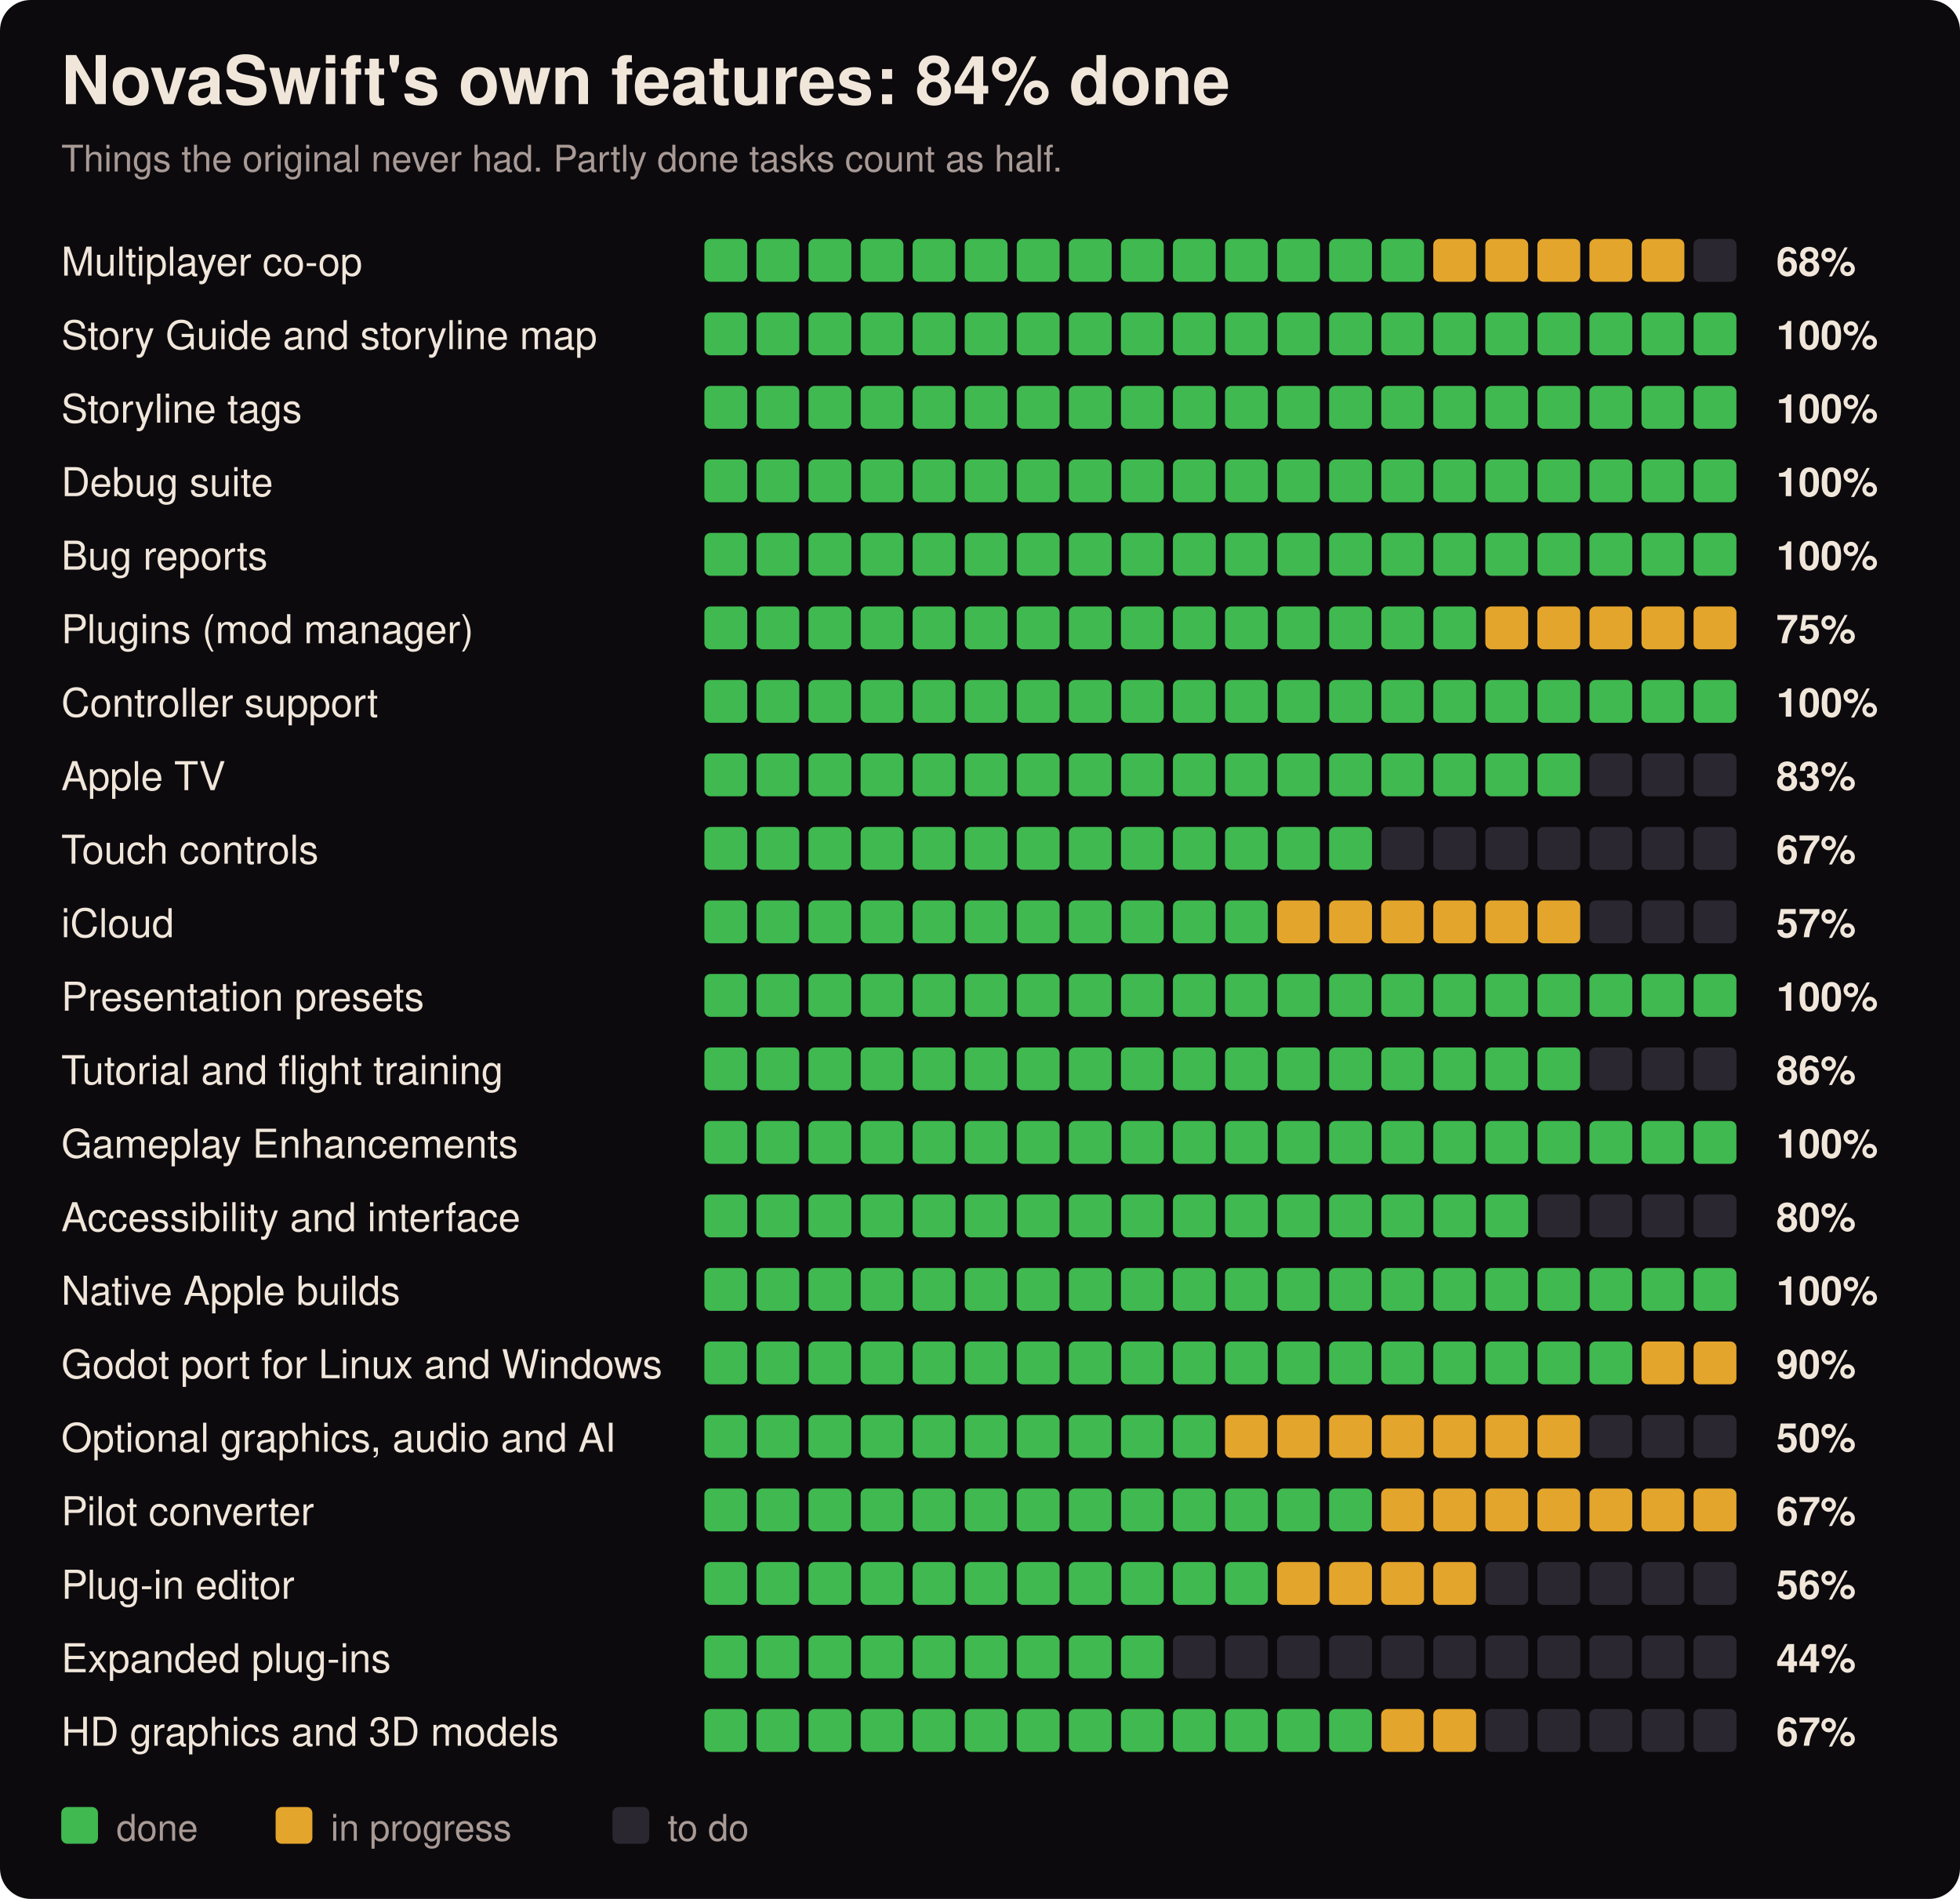
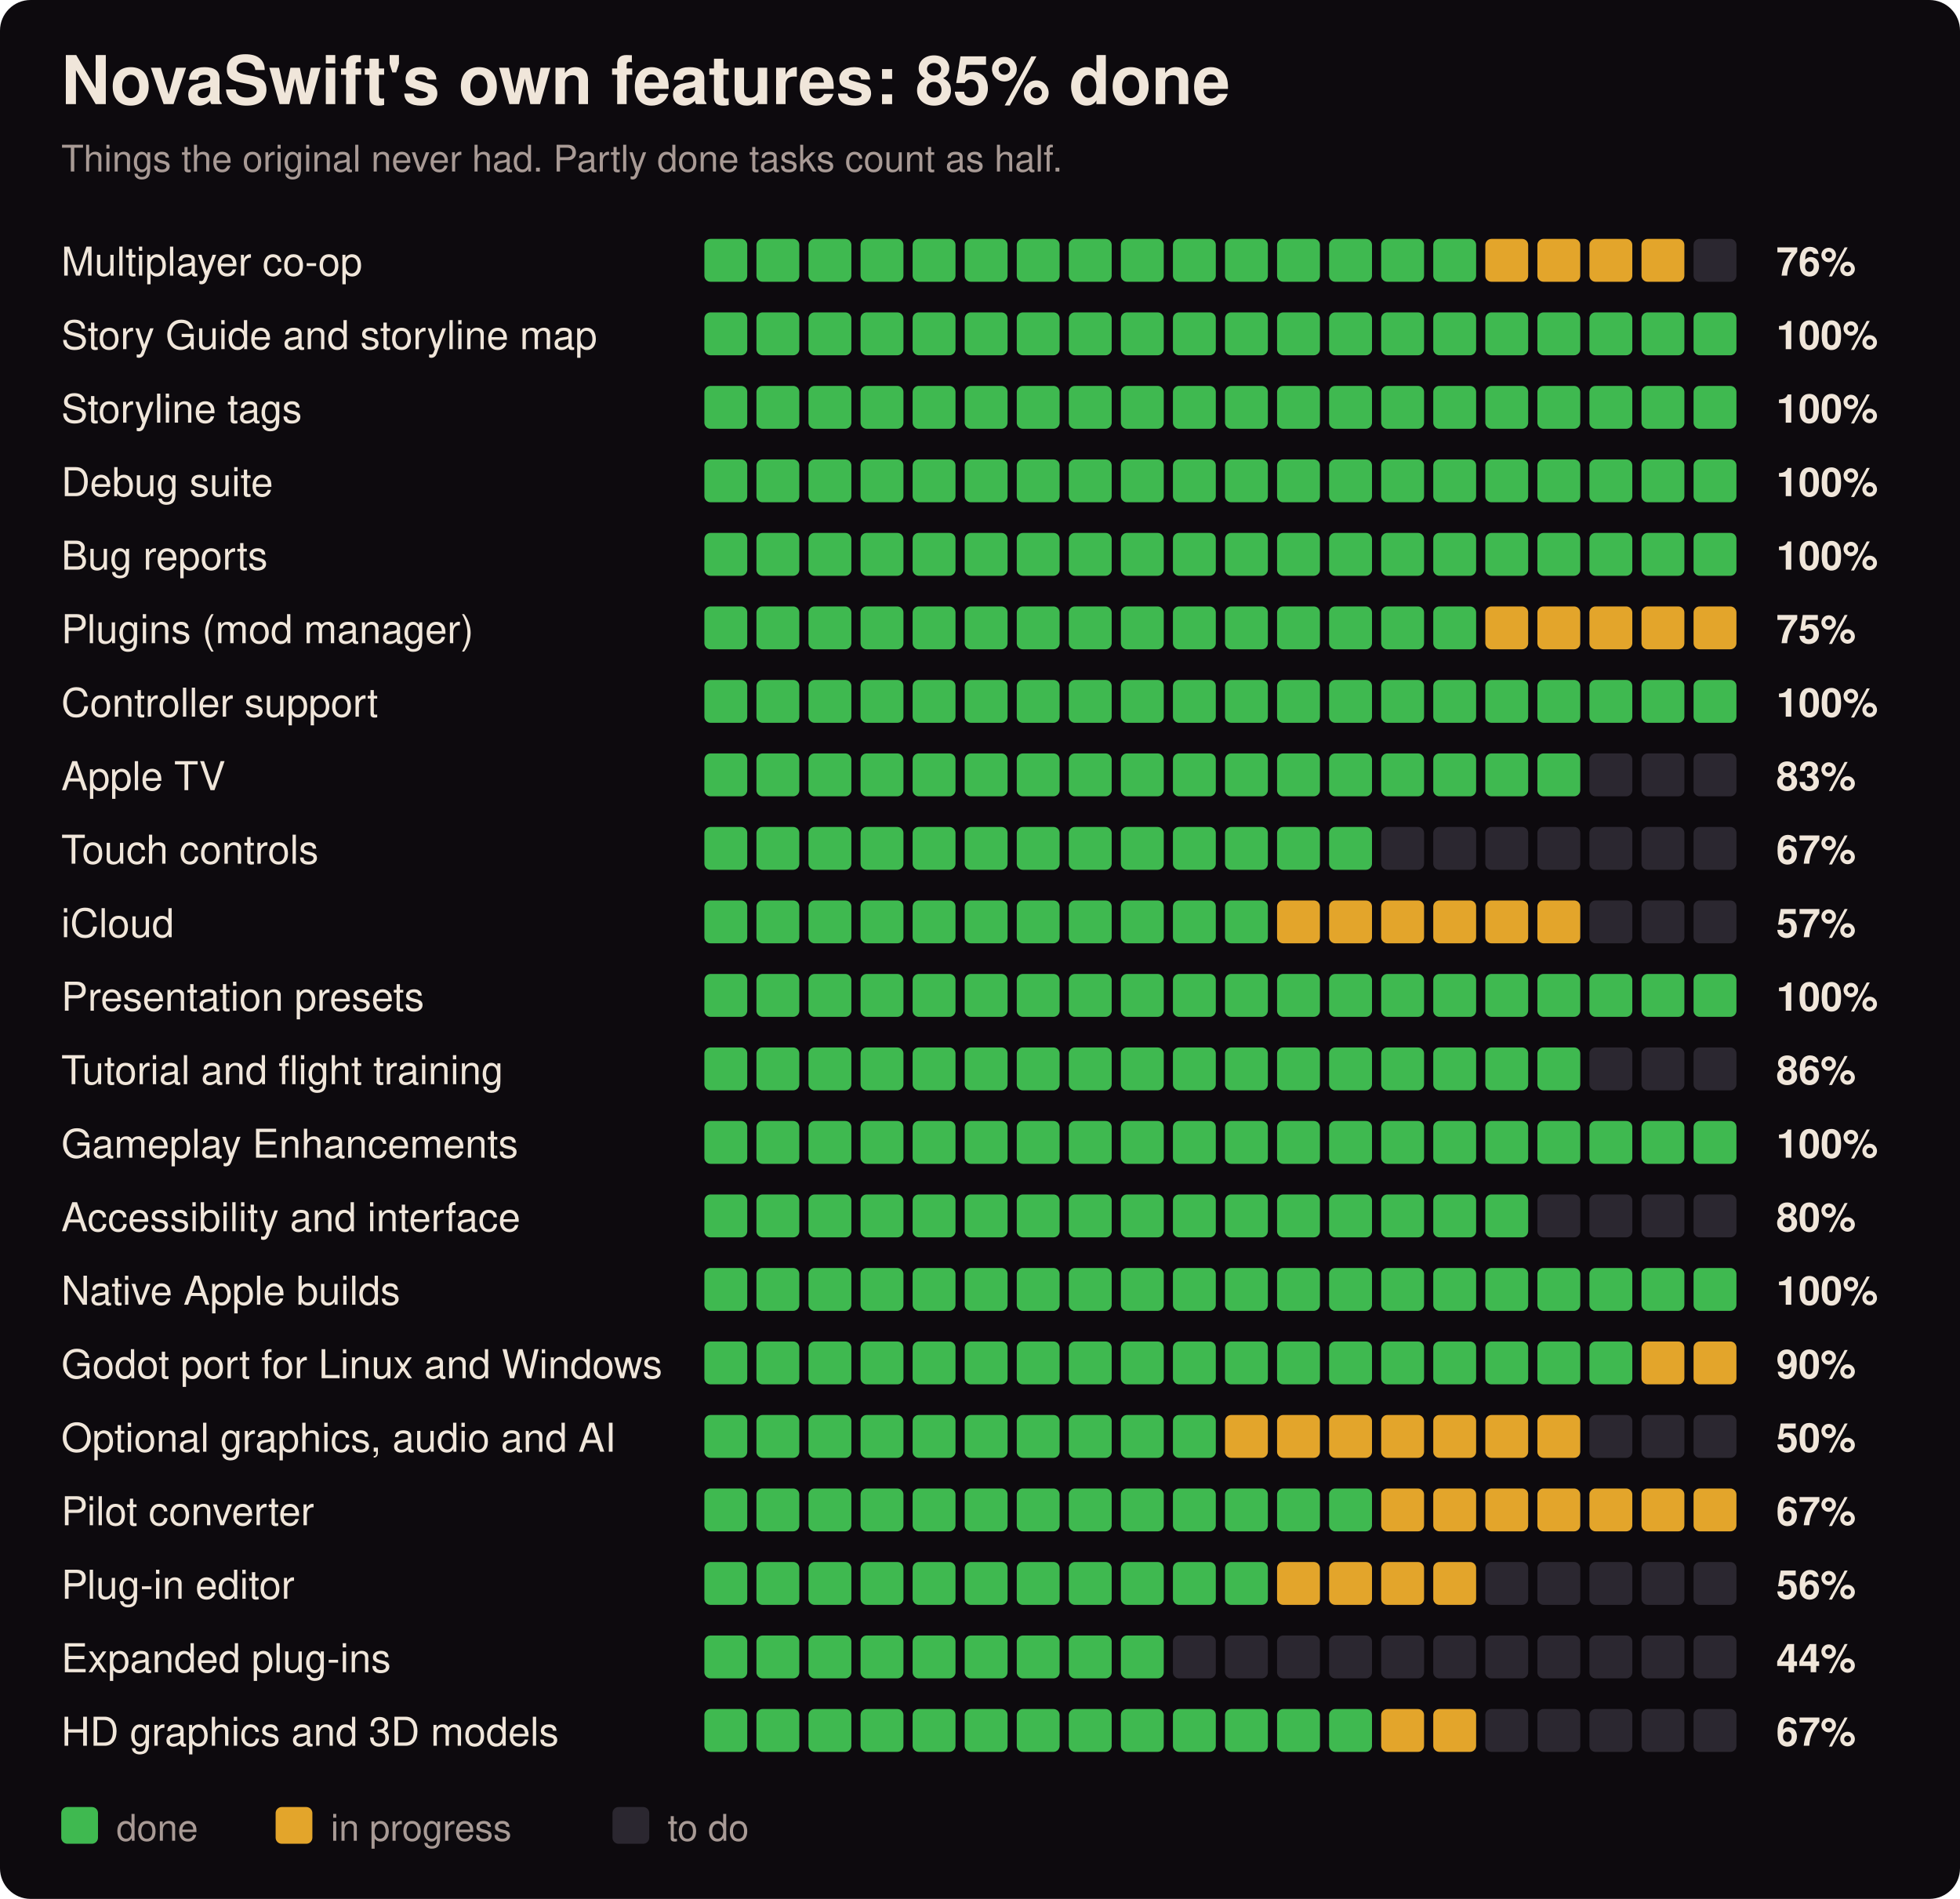
<svg xmlns="http://www.w3.org/2000/svg" width="640" height="620" viewBox="0 0 640 620" font-family="-apple-system, Segoe UI, Helvetica, Arial, sans-serif">
  <style>.hl{font-size:22px;font-weight:700;fill:#f0e6da}.sb{font-size:12px;fill:#a89a95}.nm{font-size:13px;fill:#f0e6da}.pc{font-size:13px;font-weight:600;fill:#f0e6da}</style>
  <rect width="640" height="620" rx="10" fill="#0d0a0e" />
-   <text x="20" y="34" class="hl">NovaSwift's own features: 84% done</text>
+   <text x="20" y="34" class="hl">NovaSwift's own features: 85% done</text>
  <text x="20" y="56" class="sb">Things the original never had. Partly done tasks count as half.</text>
  <text x="20" y="90" class="nm">Multiplayer co-op</text>
  <rect x="230" y="78" width="14" height="14" rx="2" fill="#3fb950" />
  <rect x="247" y="78" width="14" height="14" rx="2" fill="#3fb950" />
  <rect x="264" y="78" width="14" height="14" rx="2" fill="#3fb950" />
  <rect x="281" y="78" width="14" height="14" rx="2" fill="#3fb950" />
  <rect x="298" y="78" width="14" height="14" rx="2" fill="#3fb950" />
  <rect x="315" y="78" width="14" height="14" rx="2" fill="#3fb950" />
  <rect x="332" y="78" width="14" height="14" rx="2" fill="#3fb950" />
  <rect x="349" y="78" width="14" height="14" rx="2" fill="#3fb950" />
  <rect x="366" y="78" width="14" height="14" rx="2" fill="#3fb950" />
  <rect x="383" y="78" width="14" height="14" rx="2" fill="#3fb950" />
  <rect x="400" y="78" width="14" height="14" rx="2" fill="#3fb950" />
  <rect x="417" y="78" width="14" height="14" rx="2" fill="#3fb950" />
  <rect x="434" y="78" width="14" height="14" rx="2" fill="#3fb950" />
  <rect x="451" y="78" width="14" height="14" rx="2" fill="#3fb950" />
-   <rect x="468" y="78" width="14" height="14" rx="2" fill="#e3a52b" />
+   <rect x="468" y="78" width="14" height="14" rx="2" fill="#3fb950" />
  <rect x="485" y="78" width="14" height="14" rx="2" fill="#e3a52b" />
  <rect x="502" y="78" width="14" height="14" rx="2" fill="#e3a52b" />
  <rect x="519" y="78" width="14" height="14" rx="2" fill="#e3a52b" />
  <rect x="536" y="78" width="14" height="14" rx="2" fill="#e3a52b" />
  <rect x="553" y="78" width="14" height="14" rx="2" fill="#2b2730" />
-   <text x="580" y="90" class="pc">68%</text>
+   <text x="580" y="90" class="pc">76%</text>
  <text x="20" y="114" class="nm">Story Guide and storyline map</text>
  <rect x="230" y="102" width="14" height="14" rx="2" fill="#3fb950" />
  <rect x="247" y="102" width="14" height="14" rx="2" fill="#3fb950" />
  <rect x="264" y="102" width="14" height="14" rx="2" fill="#3fb950" />
  <rect x="281" y="102" width="14" height="14" rx="2" fill="#3fb950" />
  <rect x="298" y="102" width="14" height="14" rx="2" fill="#3fb950" />
  <rect x="315" y="102" width="14" height="14" rx="2" fill="#3fb950" />
  <rect x="332" y="102" width="14" height="14" rx="2" fill="#3fb950" />
  <rect x="349" y="102" width="14" height="14" rx="2" fill="#3fb950" />
  <rect x="366" y="102" width="14" height="14" rx="2" fill="#3fb950" />
  <rect x="383" y="102" width="14" height="14" rx="2" fill="#3fb950" />
  <rect x="400" y="102" width="14" height="14" rx="2" fill="#3fb950" />
  <rect x="417" y="102" width="14" height="14" rx="2" fill="#3fb950" />
  <rect x="434" y="102" width="14" height="14" rx="2" fill="#3fb950" />
  <rect x="451" y="102" width="14" height="14" rx="2" fill="#3fb950" />
  <rect x="468" y="102" width="14" height="14" rx="2" fill="#3fb950" />
  <rect x="485" y="102" width="14" height="14" rx="2" fill="#3fb950" />
  <rect x="502" y="102" width="14" height="14" rx="2" fill="#3fb950" />
  <rect x="519" y="102" width="14" height="14" rx="2" fill="#3fb950" />
  <rect x="536" y="102" width="14" height="14" rx="2" fill="#3fb950" />
  <rect x="553" y="102" width="14" height="14" rx="2" fill="#3fb950" />
  <text x="580" y="114" class="pc">100%</text>
  <text x="20" y="138" class="nm">Storyline tags</text>
  <rect x="230" y="126" width="14" height="14" rx="2" fill="#3fb950" />
  <rect x="247" y="126" width="14" height="14" rx="2" fill="#3fb950" />
  <rect x="264" y="126" width="14" height="14" rx="2" fill="#3fb950" />
  <rect x="281" y="126" width="14" height="14" rx="2" fill="#3fb950" />
  <rect x="298" y="126" width="14" height="14" rx="2" fill="#3fb950" />
  <rect x="315" y="126" width="14" height="14" rx="2" fill="#3fb950" />
  <rect x="332" y="126" width="14" height="14" rx="2" fill="#3fb950" />
  <rect x="349" y="126" width="14" height="14" rx="2" fill="#3fb950" />
  <rect x="366" y="126" width="14" height="14" rx="2" fill="#3fb950" />
  <rect x="383" y="126" width="14" height="14" rx="2" fill="#3fb950" />
  <rect x="400" y="126" width="14" height="14" rx="2" fill="#3fb950" />
  <rect x="417" y="126" width="14" height="14" rx="2" fill="#3fb950" />
  <rect x="434" y="126" width="14" height="14" rx="2" fill="#3fb950" />
  <rect x="451" y="126" width="14" height="14" rx="2" fill="#3fb950" />
  <rect x="468" y="126" width="14" height="14" rx="2" fill="#3fb950" />
  <rect x="485" y="126" width="14" height="14" rx="2" fill="#3fb950" />
  <rect x="502" y="126" width="14" height="14" rx="2" fill="#3fb950" />
  <rect x="519" y="126" width="14" height="14" rx="2" fill="#3fb950" />
  <rect x="536" y="126" width="14" height="14" rx="2" fill="#3fb950" />
  <rect x="553" y="126" width="14" height="14" rx="2" fill="#3fb950" />
  <text x="580" y="138" class="pc">100%</text>
  <text x="20" y="162" class="nm">Debug suite</text>
  <rect x="230" y="150" width="14" height="14" rx="2" fill="#3fb950" />
  <rect x="247" y="150" width="14" height="14" rx="2" fill="#3fb950" />
  <rect x="264" y="150" width="14" height="14" rx="2" fill="#3fb950" />
  <rect x="281" y="150" width="14" height="14" rx="2" fill="#3fb950" />
  <rect x="298" y="150" width="14" height="14" rx="2" fill="#3fb950" />
  <rect x="315" y="150" width="14" height="14" rx="2" fill="#3fb950" />
  <rect x="332" y="150" width="14" height="14" rx="2" fill="#3fb950" />
  <rect x="349" y="150" width="14" height="14" rx="2" fill="#3fb950" />
  <rect x="366" y="150" width="14" height="14" rx="2" fill="#3fb950" />
  <rect x="383" y="150" width="14" height="14" rx="2" fill="#3fb950" />
  <rect x="400" y="150" width="14" height="14" rx="2" fill="#3fb950" />
  <rect x="417" y="150" width="14" height="14" rx="2" fill="#3fb950" />
  <rect x="434" y="150" width="14" height="14" rx="2" fill="#3fb950" />
  <rect x="451" y="150" width="14" height="14" rx="2" fill="#3fb950" />
  <rect x="468" y="150" width="14" height="14" rx="2" fill="#3fb950" />
  <rect x="485" y="150" width="14" height="14" rx="2" fill="#3fb950" />
  <rect x="502" y="150" width="14" height="14" rx="2" fill="#3fb950" />
  <rect x="519" y="150" width="14" height="14" rx="2" fill="#3fb950" />
  <rect x="536" y="150" width="14" height="14" rx="2" fill="#3fb950" />
  <rect x="553" y="150" width="14" height="14" rx="2" fill="#3fb950" />
  <text x="580" y="162" class="pc">100%</text>
  <text x="20" y="186" class="nm">Bug reports</text>
  <rect x="230" y="174" width="14" height="14" rx="2" fill="#3fb950" />
  <rect x="247" y="174" width="14" height="14" rx="2" fill="#3fb950" />
  <rect x="264" y="174" width="14" height="14" rx="2" fill="#3fb950" />
  <rect x="281" y="174" width="14" height="14" rx="2" fill="#3fb950" />
  <rect x="298" y="174" width="14" height="14" rx="2" fill="#3fb950" />
  <rect x="315" y="174" width="14" height="14" rx="2" fill="#3fb950" />
  <rect x="332" y="174" width="14" height="14" rx="2" fill="#3fb950" />
  <rect x="349" y="174" width="14" height="14" rx="2" fill="#3fb950" />
  <rect x="366" y="174" width="14" height="14" rx="2" fill="#3fb950" />
  <rect x="383" y="174" width="14" height="14" rx="2" fill="#3fb950" />
  <rect x="400" y="174" width="14" height="14" rx="2" fill="#3fb950" />
  <rect x="417" y="174" width="14" height="14" rx="2" fill="#3fb950" />
  <rect x="434" y="174" width="14" height="14" rx="2" fill="#3fb950" />
  <rect x="451" y="174" width="14" height="14" rx="2" fill="#3fb950" />
  <rect x="468" y="174" width="14" height="14" rx="2" fill="#3fb950" />
  <rect x="485" y="174" width="14" height="14" rx="2" fill="#3fb950" />
  <rect x="502" y="174" width="14" height="14" rx="2" fill="#3fb950" />
  <rect x="519" y="174" width="14" height="14" rx="2" fill="#3fb950" />
  <rect x="536" y="174" width="14" height="14" rx="2" fill="#3fb950" />
  <rect x="553" y="174" width="14" height="14" rx="2" fill="#3fb950" />
  <text x="580" y="186" class="pc">100%</text>
  <text x="20" y="210" class="nm">Plugins (mod manager)</text>
  <rect x="230" y="198" width="14" height="14" rx="2" fill="#3fb950" />
  <rect x="247" y="198" width="14" height="14" rx="2" fill="#3fb950" />
  <rect x="264" y="198" width="14" height="14" rx="2" fill="#3fb950" />
  <rect x="281" y="198" width="14" height="14" rx="2" fill="#3fb950" />
  <rect x="298" y="198" width="14" height="14" rx="2" fill="#3fb950" />
  <rect x="315" y="198" width="14" height="14" rx="2" fill="#3fb950" />
  <rect x="332" y="198" width="14" height="14" rx="2" fill="#3fb950" />
  <rect x="349" y="198" width="14" height="14" rx="2" fill="#3fb950" />
  <rect x="366" y="198" width="14" height="14" rx="2" fill="#3fb950" />
  <rect x="383" y="198" width="14" height="14" rx="2" fill="#3fb950" />
  <rect x="400" y="198" width="14" height="14" rx="2" fill="#3fb950" />
  <rect x="417" y="198" width="14" height="14" rx="2" fill="#3fb950" />
  <rect x="434" y="198" width="14" height="14" rx="2" fill="#3fb950" />
  <rect x="451" y="198" width="14" height="14" rx="2" fill="#3fb950" />
  <rect x="468" y="198" width="14" height="14" rx="2" fill="#3fb950" />
  <rect x="485" y="198" width="14" height="14" rx="2" fill="#e3a52b" />
  <rect x="502" y="198" width="14" height="14" rx="2" fill="#e3a52b" />
  <rect x="519" y="198" width="14" height="14" rx="2" fill="#e3a52b" />
  <rect x="536" y="198" width="14" height="14" rx="2" fill="#e3a52b" />
  <rect x="553" y="198" width="14" height="14" rx="2" fill="#e3a52b" />
  <text x="580" y="210" class="pc">75%</text>
  <text x="20" y="234" class="nm">Controller support</text>
  <rect x="230" y="222" width="14" height="14" rx="2" fill="#3fb950" />
  <rect x="247" y="222" width="14" height="14" rx="2" fill="#3fb950" />
  <rect x="264" y="222" width="14" height="14" rx="2" fill="#3fb950" />
  <rect x="281" y="222" width="14" height="14" rx="2" fill="#3fb950" />
  <rect x="298" y="222" width="14" height="14" rx="2" fill="#3fb950" />
  <rect x="315" y="222" width="14" height="14" rx="2" fill="#3fb950" />
  <rect x="332" y="222" width="14" height="14" rx="2" fill="#3fb950" />
  <rect x="349" y="222" width="14" height="14" rx="2" fill="#3fb950" />
  <rect x="366" y="222" width="14" height="14" rx="2" fill="#3fb950" />
  <rect x="383" y="222" width="14" height="14" rx="2" fill="#3fb950" />
  <rect x="400" y="222" width="14" height="14" rx="2" fill="#3fb950" />
  <rect x="417" y="222" width="14" height="14" rx="2" fill="#3fb950" />
  <rect x="434" y="222" width="14" height="14" rx="2" fill="#3fb950" />
  <rect x="451" y="222" width="14" height="14" rx="2" fill="#3fb950" />
  <rect x="468" y="222" width="14" height="14" rx="2" fill="#3fb950" />
  <rect x="485" y="222" width="14" height="14" rx="2" fill="#3fb950" />
  <rect x="502" y="222" width="14" height="14" rx="2" fill="#3fb950" />
  <rect x="519" y="222" width="14" height="14" rx="2" fill="#3fb950" />
  <rect x="536" y="222" width="14" height="14" rx="2" fill="#3fb950" />
  <rect x="553" y="222" width="14" height="14" rx="2" fill="#3fb950" />
  <text x="580" y="234" class="pc">100%</text>
  <text x="20" y="258" class="nm">Apple TV</text>
  <rect x="230" y="246" width="14" height="14" rx="2" fill="#3fb950" />
  <rect x="247" y="246" width="14" height="14" rx="2" fill="#3fb950" />
  <rect x="264" y="246" width="14" height="14" rx="2" fill="#3fb950" />
  <rect x="281" y="246" width="14" height="14" rx="2" fill="#3fb950" />
  <rect x="298" y="246" width="14" height="14" rx="2" fill="#3fb950" />
  <rect x="315" y="246" width="14" height="14" rx="2" fill="#3fb950" />
  <rect x="332" y="246" width="14" height="14" rx="2" fill="#3fb950" />
  <rect x="349" y="246" width="14" height="14" rx="2" fill="#3fb950" />
  <rect x="366" y="246" width="14" height="14" rx="2" fill="#3fb950" />
  <rect x="383" y="246" width="14" height="14" rx="2" fill="#3fb950" />
  <rect x="400" y="246" width="14" height="14" rx="2" fill="#3fb950" />
  <rect x="417" y="246" width="14" height="14" rx="2" fill="#3fb950" />
  <rect x="434" y="246" width="14" height="14" rx="2" fill="#3fb950" />
  <rect x="451" y="246" width="14" height="14" rx="2" fill="#3fb950" />
  <rect x="468" y="246" width="14" height="14" rx="2" fill="#3fb950" />
  <rect x="485" y="246" width="14" height="14" rx="2" fill="#3fb950" />
  <rect x="502" y="246" width="14" height="14" rx="2" fill="#3fb950" />
  <rect x="519" y="246" width="14" height="14" rx="2" fill="#2b2730" />
  <rect x="536" y="246" width="14" height="14" rx="2" fill="#2b2730" />
  <rect x="553" y="246" width="14" height="14" rx="2" fill="#2b2730" />
  <text x="580" y="258" class="pc">83%</text>
  <text x="20" y="282" class="nm">Touch controls</text>
  <rect x="230" y="270" width="14" height="14" rx="2" fill="#3fb950" />
  <rect x="247" y="270" width="14" height="14" rx="2" fill="#3fb950" />
  <rect x="264" y="270" width="14" height="14" rx="2" fill="#3fb950" />
  <rect x="281" y="270" width="14" height="14" rx="2" fill="#3fb950" />
  <rect x="298" y="270" width="14" height="14" rx="2" fill="#3fb950" />
  <rect x="315" y="270" width="14" height="14" rx="2" fill="#3fb950" />
  <rect x="332" y="270" width="14" height="14" rx="2" fill="#3fb950" />
  <rect x="349" y="270" width="14" height="14" rx="2" fill="#3fb950" />
  <rect x="366" y="270" width="14" height="14" rx="2" fill="#3fb950" />
  <rect x="383" y="270" width="14" height="14" rx="2" fill="#3fb950" />
  <rect x="400" y="270" width="14" height="14" rx="2" fill="#3fb950" />
  <rect x="417" y="270" width="14" height="14" rx="2" fill="#3fb950" />
  <rect x="434" y="270" width="14" height="14" rx="2" fill="#3fb950" />
  <rect x="451" y="270" width="14" height="14" rx="2" fill="#2b2730" />
  <rect x="468" y="270" width="14" height="14" rx="2" fill="#2b2730" />
  <rect x="485" y="270" width="14" height="14" rx="2" fill="#2b2730" />
  <rect x="502" y="270" width="14" height="14" rx="2" fill="#2b2730" />
  <rect x="519" y="270" width="14" height="14" rx="2" fill="#2b2730" />
  <rect x="536" y="270" width="14" height="14" rx="2" fill="#2b2730" />
  <rect x="553" y="270" width="14" height="14" rx="2" fill="#2b2730" />
  <text x="580" y="282" class="pc">67%</text>
  <text x="20" y="306" class="nm">iCloud</text>
  <rect x="230" y="294" width="14" height="14" rx="2" fill="#3fb950" />
  <rect x="247" y="294" width="14" height="14" rx="2" fill="#3fb950" />
  <rect x="264" y="294" width="14" height="14" rx="2" fill="#3fb950" />
  <rect x="281" y="294" width="14" height="14" rx="2" fill="#3fb950" />
  <rect x="298" y="294" width="14" height="14" rx="2" fill="#3fb950" />
  <rect x="315" y="294" width="14" height="14" rx="2" fill="#3fb950" />
  <rect x="332" y="294" width="14" height="14" rx="2" fill="#3fb950" />
  <rect x="349" y="294" width="14" height="14" rx="2" fill="#3fb950" />
  <rect x="366" y="294" width="14" height="14" rx="2" fill="#3fb950" />
  <rect x="383" y="294" width="14" height="14" rx="2" fill="#3fb950" />
  <rect x="400" y="294" width="14" height="14" rx="2" fill="#3fb950" />
  <rect x="417" y="294" width="14" height="14" rx="2" fill="#e3a52b" />
  <rect x="434" y="294" width="14" height="14" rx="2" fill="#e3a52b" />
  <rect x="451" y="294" width="14" height="14" rx="2" fill="#e3a52b" />
  <rect x="468" y="294" width="14" height="14" rx="2" fill="#e3a52b" />
  <rect x="485" y="294" width="14" height="14" rx="2" fill="#e3a52b" />
  <rect x="502" y="294" width="14" height="14" rx="2" fill="#e3a52b" />
  <rect x="519" y="294" width="14" height="14" rx="2" fill="#2b2730" />
  <rect x="536" y="294" width="14" height="14" rx="2" fill="#2b2730" />
  <rect x="553" y="294" width="14" height="14" rx="2" fill="#2b2730" />
  <text x="580" y="306" class="pc">57%</text>
  <text x="20" y="330" class="nm">Presentation presets</text>
  <rect x="230" y="318" width="14" height="14" rx="2" fill="#3fb950" />
  <rect x="247" y="318" width="14" height="14" rx="2" fill="#3fb950" />
  <rect x="264" y="318" width="14" height="14" rx="2" fill="#3fb950" />
  <rect x="281" y="318" width="14" height="14" rx="2" fill="#3fb950" />
  <rect x="298" y="318" width="14" height="14" rx="2" fill="#3fb950" />
  <rect x="315" y="318" width="14" height="14" rx="2" fill="#3fb950" />
  <rect x="332" y="318" width="14" height="14" rx="2" fill="#3fb950" />
  <rect x="349" y="318" width="14" height="14" rx="2" fill="#3fb950" />
  <rect x="366" y="318" width="14" height="14" rx="2" fill="#3fb950" />
  <rect x="383" y="318" width="14" height="14" rx="2" fill="#3fb950" />
  <rect x="400" y="318" width="14" height="14" rx="2" fill="#3fb950" />
  <rect x="417" y="318" width="14" height="14" rx="2" fill="#3fb950" />
  <rect x="434" y="318" width="14" height="14" rx="2" fill="#3fb950" />
  <rect x="451" y="318" width="14" height="14" rx="2" fill="#3fb950" />
  <rect x="468" y="318" width="14" height="14" rx="2" fill="#3fb950" />
  <rect x="485" y="318" width="14" height="14" rx="2" fill="#3fb950" />
  <rect x="502" y="318" width="14" height="14" rx="2" fill="#3fb950" />
  <rect x="519" y="318" width="14" height="14" rx="2" fill="#3fb950" />
  <rect x="536" y="318" width="14" height="14" rx="2" fill="#3fb950" />
  <rect x="553" y="318" width="14" height="14" rx="2" fill="#3fb950" />
  <text x="580" y="330" class="pc">100%</text>
  <text x="20" y="354" class="nm">Tutorial and flight training</text>
  <rect x="230" y="342" width="14" height="14" rx="2" fill="#3fb950" />
  <rect x="247" y="342" width="14" height="14" rx="2" fill="#3fb950" />
  <rect x="264" y="342" width="14" height="14" rx="2" fill="#3fb950" />
  <rect x="281" y="342" width="14" height="14" rx="2" fill="#3fb950" />
  <rect x="298" y="342" width="14" height="14" rx="2" fill="#3fb950" />
  <rect x="315" y="342" width="14" height="14" rx="2" fill="#3fb950" />
  <rect x="332" y="342" width="14" height="14" rx="2" fill="#3fb950" />
  <rect x="349" y="342" width="14" height="14" rx="2" fill="#3fb950" />
  <rect x="366" y="342" width="14" height="14" rx="2" fill="#3fb950" />
  <rect x="383" y="342" width="14" height="14" rx="2" fill="#3fb950" />
  <rect x="400" y="342" width="14" height="14" rx="2" fill="#3fb950" />
  <rect x="417" y="342" width="14" height="14" rx="2" fill="#3fb950" />
  <rect x="434" y="342" width="14" height="14" rx="2" fill="#3fb950" />
  <rect x="451" y="342" width="14" height="14" rx="2" fill="#3fb950" />
  <rect x="468" y="342" width="14" height="14" rx="2" fill="#3fb950" />
  <rect x="485" y="342" width="14" height="14" rx="2" fill="#3fb950" />
  <rect x="502" y="342" width="14" height="14" rx="2" fill="#3fb950" />
  <rect x="519" y="342" width="14" height="14" rx="2" fill="#2b2730" />
  <rect x="536" y="342" width="14" height="14" rx="2" fill="#2b2730" />
  <rect x="553" y="342" width="14" height="14" rx="2" fill="#2b2730" />
  <text x="580" y="354" class="pc">86%</text>
  <text x="20" y="378" class="nm">Gameplay Enhancements</text>
  <rect x="230" y="366" width="14" height="14" rx="2" fill="#3fb950" />
  <rect x="247" y="366" width="14" height="14" rx="2" fill="#3fb950" />
  <rect x="264" y="366" width="14" height="14" rx="2" fill="#3fb950" />
  <rect x="281" y="366" width="14" height="14" rx="2" fill="#3fb950" />
  <rect x="298" y="366" width="14" height="14" rx="2" fill="#3fb950" />
  <rect x="315" y="366" width="14" height="14" rx="2" fill="#3fb950" />
  <rect x="332" y="366" width="14" height="14" rx="2" fill="#3fb950" />
  <rect x="349" y="366" width="14" height="14" rx="2" fill="#3fb950" />
  <rect x="366" y="366" width="14" height="14" rx="2" fill="#3fb950" />
  <rect x="383" y="366" width="14" height="14" rx="2" fill="#3fb950" />
  <rect x="400" y="366" width="14" height="14" rx="2" fill="#3fb950" />
  <rect x="417" y="366" width="14" height="14" rx="2" fill="#3fb950" />
  <rect x="434" y="366" width="14" height="14" rx="2" fill="#3fb950" />
  <rect x="451" y="366" width="14" height="14" rx="2" fill="#3fb950" />
  <rect x="468" y="366" width="14" height="14" rx="2" fill="#3fb950" />
  <rect x="485" y="366" width="14" height="14" rx="2" fill="#3fb950" />
  <rect x="502" y="366" width="14" height="14" rx="2" fill="#3fb950" />
  <rect x="519" y="366" width="14" height="14" rx="2" fill="#3fb950" />
  <rect x="536" y="366" width="14" height="14" rx="2" fill="#3fb950" />
  <rect x="553" y="366" width="14" height="14" rx="2" fill="#3fb950" />
  <text x="580" y="378" class="pc">100%</text>
  <text x="20" y="402" class="nm">Accessibility and interface</text>
  <rect x="230" y="390" width="14" height="14" rx="2" fill="#3fb950" />
  <rect x="247" y="390" width="14" height="14" rx="2" fill="#3fb950" />
  <rect x="264" y="390" width="14" height="14" rx="2" fill="#3fb950" />
  <rect x="281" y="390" width="14" height="14" rx="2" fill="#3fb950" />
  <rect x="298" y="390" width="14" height="14" rx="2" fill="#3fb950" />
  <rect x="315" y="390" width="14" height="14" rx="2" fill="#3fb950" />
  <rect x="332" y="390" width="14" height="14" rx="2" fill="#3fb950" />
  <rect x="349" y="390" width="14" height="14" rx="2" fill="#3fb950" />
  <rect x="366" y="390" width="14" height="14" rx="2" fill="#3fb950" />
  <rect x="383" y="390" width="14" height="14" rx="2" fill="#3fb950" />
  <rect x="400" y="390" width="14" height="14" rx="2" fill="#3fb950" />
  <rect x="417" y="390" width="14" height="14" rx="2" fill="#3fb950" />
  <rect x="434" y="390" width="14" height="14" rx="2" fill="#3fb950" />
  <rect x="451" y="390" width="14" height="14" rx="2" fill="#3fb950" />
  <rect x="468" y="390" width="14" height="14" rx="2" fill="#3fb950" />
  <rect x="485" y="390" width="14" height="14" rx="2" fill="#3fb950" />
  <rect x="502" y="390" width="14" height="14" rx="2" fill="#2b2730" />
  <rect x="519" y="390" width="14" height="14" rx="2" fill="#2b2730" />
  <rect x="536" y="390" width="14" height="14" rx="2" fill="#2b2730" />
  <rect x="553" y="390" width="14" height="14" rx="2" fill="#2b2730" />
  <text x="580" y="402" class="pc">80%</text>
  <text x="20" y="426" class="nm">Native Apple builds</text>
  <rect x="230" y="414" width="14" height="14" rx="2" fill="#3fb950" />
  <rect x="247" y="414" width="14" height="14" rx="2" fill="#3fb950" />
  <rect x="264" y="414" width="14" height="14" rx="2" fill="#3fb950" />
  <rect x="281" y="414" width="14" height="14" rx="2" fill="#3fb950" />
  <rect x="298" y="414" width="14" height="14" rx="2" fill="#3fb950" />
  <rect x="315" y="414" width="14" height="14" rx="2" fill="#3fb950" />
  <rect x="332" y="414" width="14" height="14" rx="2" fill="#3fb950" />
  <rect x="349" y="414" width="14" height="14" rx="2" fill="#3fb950" />
  <rect x="366" y="414" width="14" height="14" rx="2" fill="#3fb950" />
  <rect x="383" y="414" width="14" height="14" rx="2" fill="#3fb950" />
  <rect x="400" y="414" width="14" height="14" rx="2" fill="#3fb950" />
  <rect x="417" y="414" width="14" height="14" rx="2" fill="#3fb950" />
  <rect x="434" y="414" width="14" height="14" rx="2" fill="#3fb950" />
  <rect x="451" y="414" width="14" height="14" rx="2" fill="#3fb950" />
  <rect x="468" y="414" width="14" height="14" rx="2" fill="#3fb950" />
  <rect x="485" y="414" width="14" height="14" rx="2" fill="#3fb950" />
  <rect x="502" y="414" width="14" height="14" rx="2" fill="#3fb950" />
  <rect x="519" y="414" width="14" height="14" rx="2" fill="#3fb950" />
  <rect x="536" y="414" width="14" height="14" rx="2" fill="#3fb950" />
  <rect x="553" y="414" width="14" height="14" rx="2" fill="#3fb950" />
  <text x="580" y="426" class="pc">100%</text>
  <text x="20" y="450" class="nm">Godot port for Linux and Windows</text>
  <rect x="230" y="438" width="14" height="14" rx="2" fill="#3fb950" />
  <rect x="247" y="438" width="14" height="14" rx="2" fill="#3fb950" />
  <rect x="264" y="438" width="14" height="14" rx="2" fill="#3fb950" />
  <rect x="281" y="438" width="14" height="14" rx="2" fill="#3fb950" />
  <rect x="298" y="438" width="14" height="14" rx="2" fill="#3fb950" />
  <rect x="315" y="438" width="14" height="14" rx="2" fill="#3fb950" />
  <rect x="332" y="438" width="14" height="14" rx="2" fill="#3fb950" />
  <rect x="349" y="438" width="14" height="14" rx="2" fill="#3fb950" />
  <rect x="366" y="438" width="14" height="14" rx="2" fill="#3fb950" />
  <rect x="383" y="438" width="14" height="14" rx="2" fill="#3fb950" />
  <rect x="400" y="438" width="14" height="14" rx="2" fill="#3fb950" />
  <rect x="417" y="438" width="14" height="14" rx="2" fill="#3fb950" />
  <rect x="434" y="438" width="14" height="14" rx="2" fill="#3fb950" />
  <rect x="451" y="438" width="14" height="14" rx="2" fill="#3fb950" />
  <rect x="468" y="438" width="14" height="14" rx="2" fill="#3fb950" />
  <rect x="485" y="438" width="14" height="14" rx="2" fill="#3fb950" />
  <rect x="502" y="438" width="14" height="14" rx="2" fill="#3fb950" />
  <rect x="519" y="438" width="14" height="14" rx="2" fill="#3fb950" />
  <rect x="536" y="438" width="14" height="14" rx="2" fill="#e3a52b" />
  <rect x="553" y="438" width="14" height="14" rx="2" fill="#e3a52b" />
  <text x="580" y="450" class="pc">90%</text>
  <text x="20" y="474" class="nm">Optional graphics, audio and AI</text>
  <rect x="230" y="462" width="14" height="14" rx="2" fill="#3fb950" />
  <rect x="247" y="462" width="14" height="14" rx="2" fill="#3fb950" />
  <rect x="264" y="462" width="14" height="14" rx="2" fill="#3fb950" />
  <rect x="281" y="462" width="14" height="14" rx="2" fill="#3fb950" />
  <rect x="298" y="462" width="14" height="14" rx="2" fill="#3fb950" />
  <rect x="315" y="462" width="14" height="14" rx="2" fill="#3fb950" />
  <rect x="332" y="462" width="14" height="14" rx="2" fill="#3fb950" />
  <rect x="349" y="462" width="14" height="14" rx="2" fill="#3fb950" />
  <rect x="366" y="462" width="14" height="14" rx="2" fill="#3fb950" />
  <rect x="383" y="462" width="14" height="14" rx="2" fill="#3fb950" />
  <rect x="400" y="462" width="14" height="14" rx="2" fill="#e3a52b" />
  <rect x="417" y="462" width="14" height="14" rx="2" fill="#e3a52b" />
  <rect x="434" y="462" width="14" height="14" rx="2" fill="#e3a52b" />
  <rect x="451" y="462" width="14" height="14" rx="2" fill="#e3a52b" />
  <rect x="468" y="462" width="14" height="14" rx="2" fill="#e3a52b" />
  <rect x="485" y="462" width="14" height="14" rx="2" fill="#e3a52b" />
  <rect x="502" y="462" width="14" height="14" rx="2" fill="#e3a52b" />
  <rect x="519" y="462" width="14" height="14" rx="2" fill="#2b2730" />
  <rect x="536" y="462" width="14" height="14" rx="2" fill="#2b2730" />
  <rect x="553" y="462" width="14" height="14" rx="2" fill="#2b2730" />
  <text x="580" y="474" class="pc">50%</text>
  <text x="20" y="498" class="nm">Pilot converter</text>
  <rect x="230" y="486" width="14" height="14" rx="2" fill="#3fb950" />
  <rect x="247" y="486" width="14" height="14" rx="2" fill="#3fb950" />
  <rect x="264" y="486" width="14" height="14" rx="2" fill="#3fb950" />
  <rect x="281" y="486" width="14" height="14" rx="2" fill="#3fb950" />
  <rect x="298" y="486" width="14" height="14" rx="2" fill="#3fb950" />
  <rect x="315" y="486" width="14" height="14" rx="2" fill="#3fb950" />
  <rect x="332" y="486" width="14" height="14" rx="2" fill="#3fb950" />
  <rect x="349" y="486" width="14" height="14" rx="2" fill="#3fb950" />
  <rect x="366" y="486" width="14" height="14" rx="2" fill="#3fb950" />
  <rect x="383" y="486" width="14" height="14" rx="2" fill="#3fb950" />
  <rect x="400" y="486" width="14" height="14" rx="2" fill="#3fb950" />
  <rect x="417" y="486" width="14" height="14" rx="2" fill="#3fb950" />
  <rect x="434" y="486" width="14" height="14" rx="2" fill="#3fb950" />
  <rect x="451" y="486" width="14" height="14" rx="2" fill="#e3a52b" />
  <rect x="468" y="486" width="14" height="14" rx="2" fill="#e3a52b" />
  <rect x="485" y="486" width="14" height="14" rx="2" fill="#e3a52b" />
  <rect x="502" y="486" width="14" height="14" rx="2" fill="#e3a52b" />
  <rect x="519" y="486" width="14" height="14" rx="2" fill="#e3a52b" />
  <rect x="536" y="486" width="14" height="14" rx="2" fill="#e3a52b" />
  <rect x="553" y="486" width="14" height="14" rx="2" fill="#e3a52b" />
  <text x="580" y="498" class="pc">67%</text>
  <text x="20" y="522" class="nm">Plug-in editor</text>
  <rect x="230" y="510" width="14" height="14" rx="2" fill="#3fb950" />
  <rect x="247" y="510" width="14" height="14" rx="2" fill="#3fb950" />
  <rect x="264" y="510" width="14" height="14" rx="2" fill="#3fb950" />
  <rect x="281" y="510" width="14" height="14" rx="2" fill="#3fb950" />
  <rect x="298" y="510" width="14" height="14" rx="2" fill="#3fb950" />
  <rect x="315" y="510" width="14" height="14" rx="2" fill="#3fb950" />
  <rect x="332" y="510" width="14" height="14" rx="2" fill="#3fb950" />
  <rect x="349" y="510" width="14" height="14" rx="2" fill="#3fb950" />
  <rect x="366" y="510" width="14" height="14" rx="2" fill="#3fb950" />
  <rect x="383" y="510" width="14" height="14" rx="2" fill="#3fb950" />
  <rect x="400" y="510" width="14" height="14" rx="2" fill="#3fb950" />
  <rect x="417" y="510" width="14" height="14" rx="2" fill="#e3a52b" />
  <rect x="434" y="510" width="14" height="14" rx="2" fill="#e3a52b" />
  <rect x="451" y="510" width="14" height="14" rx="2" fill="#e3a52b" />
  <rect x="468" y="510" width="14" height="14" rx="2" fill="#e3a52b" />
  <rect x="485" y="510" width="14" height="14" rx="2" fill="#2b2730" />
  <rect x="502" y="510" width="14" height="14" rx="2" fill="#2b2730" />
  <rect x="519" y="510" width="14" height="14" rx="2" fill="#2b2730" />
  <rect x="536" y="510" width="14" height="14" rx="2" fill="#2b2730" />
  <rect x="553" y="510" width="14" height="14" rx="2" fill="#2b2730" />
  <text x="580" y="522" class="pc">56%</text>
  <text x="20" y="546" class="nm">Expanded plug-ins</text>
  <rect x="230" y="534" width="14" height="14" rx="2" fill="#3fb950" />
  <rect x="247" y="534" width="14" height="14" rx="2" fill="#3fb950" />
  <rect x="264" y="534" width="14" height="14" rx="2" fill="#3fb950" />
  <rect x="281" y="534" width="14" height="14" rx="2" fill="#3fb950" />
  <rect x="298" y="534" width="14" height="14" rx="2" fill="#3fb950" />
  <rect x="315" y="534" width="14" height="14" rx="2" fill="#3fb950" />
  <rect x="332" y="534" width="14" height="14" rx="2" fill="#3fb950" />
  <rect x="349" y="534" width="14" height="14" rx="2" fill="#3fb950" />
  <rect x="366" y="534" width="14" height="14" rx="2" fill="#3fb950" />
  <rect x="383" y="534" width="14" height="14" rx="2" fill="#2b2730" />
  <rect x="400" y="534" width="14" height="14" rx="2" fill="#2b2730" />
  <rect x="417" y="534" width="14" height="14" rx="2" fill="#2b2730" />
  <rect x="434" y="534" width="14" height="14" rx="2" fill="#2b2730" />
  <rect x="451" y="534" width="14" height="14" rx="2" fill="#2b2730" />
  <rect x="468" y="534" width="14" height="14" rx="2" fill="#2b2730" />
  <rect x="485" y="534" width="14" height="14" rx="2" fill="#2b2730" />
  <rect x="502" y="534" width="14" height="14" rx="2" fill="#2b2730" />
  <rect x="519" y="534" width="14" height="14" rx="2" fill="#2b2730" />
  <rect x="536" y="534" width="14" height="14" rx="2" fill="#2b2730" />
  <rect x="553" y="534" width="14" height="14" rx="2" fill="#2b2730" />
  <text x="580" y="546" class="pc">44%</text>
  <text x="20" y="570" class="nm">HD graphics and 3D models</text>
  <rect x="230" y="558" width="14" height="14" rx="2" fill="#3fb950" />
  <rect x="247" y="558" width="14" height="14" rx="2" fill="#3fb950" />
  <rect x="264" y="558" width="14" height="14" rx="2" fill="#3fb950" />
  <rect x="281" y="558" width="14" height="14" rx="2" fill="#3fb950" />
  <rect x="298" y="558" width="14" height="14" rx="2" fill="#3fb950" />
  <rect x="315" y="558" width="14" height="14" rx="2" fill="#3fb950" />
  <rect x="332" y="558" width="14" height="14" rx="2" fill="#3fb950" />
  <rect x="349" y="558" width="14" height="14" rx="2" fill="#3fb950" />
  <rect x="366" y="558" width="14" height="14" rx="2" fill="#3fb950" />
  <rect x="383" y="558" width="14" height="14" rx="2" fill="#3fb950" />
  <rect x="400" y="558" width="14" height="14" rx="2" fill="#3fb950" />
  <rect x="417" y="558" width="14" height="14" rx="2" fill="#3fb950" />
  <rect x="434" y="558" width="14" height="14" rx="2" fill="#3fb950" />
  <rect x="451" y="558" width="14" height="14" rx="2" fill="#e3a52b" />
  <rect x="468" y="558" width="14" height="14" rx="2" fill="#e3a52b" />
  <rect x="485" y="558" width="14" height="14" rx="2" fill="#2b2730" />
  <rect x="502" y="558" width="14" height="14" rx="2" fill="#2b2730" />
  <rect x="519" y="558" width="14" height="14" rx="2" fill="#2b2730" />
  <rect x="536" y="558" width="14" height="14" rx="2" fill="#2b2730" />
  <rect x="553" y="558" width="14" height="14" rx="2" fill="#2b2730" />
  <text x="580" y="570" class="pc">67%</text>
  <rect x="20" y="590" width="12" height="12" rx="2" fill="#3fb950" />
  <text x="38" y="601" class="sb">done</text>
  <rect x="90" y="590" width="12" height="12" rx="2" fill="#e3a52b" />
  <text x="108" y="601" class="sb">in progress</text>
  <rect x="200" y="590" width="12" height="12" rx="2" fill="#2b2730" />
  <text x="218" y="601" class="sb">to do</text>
</svg>
